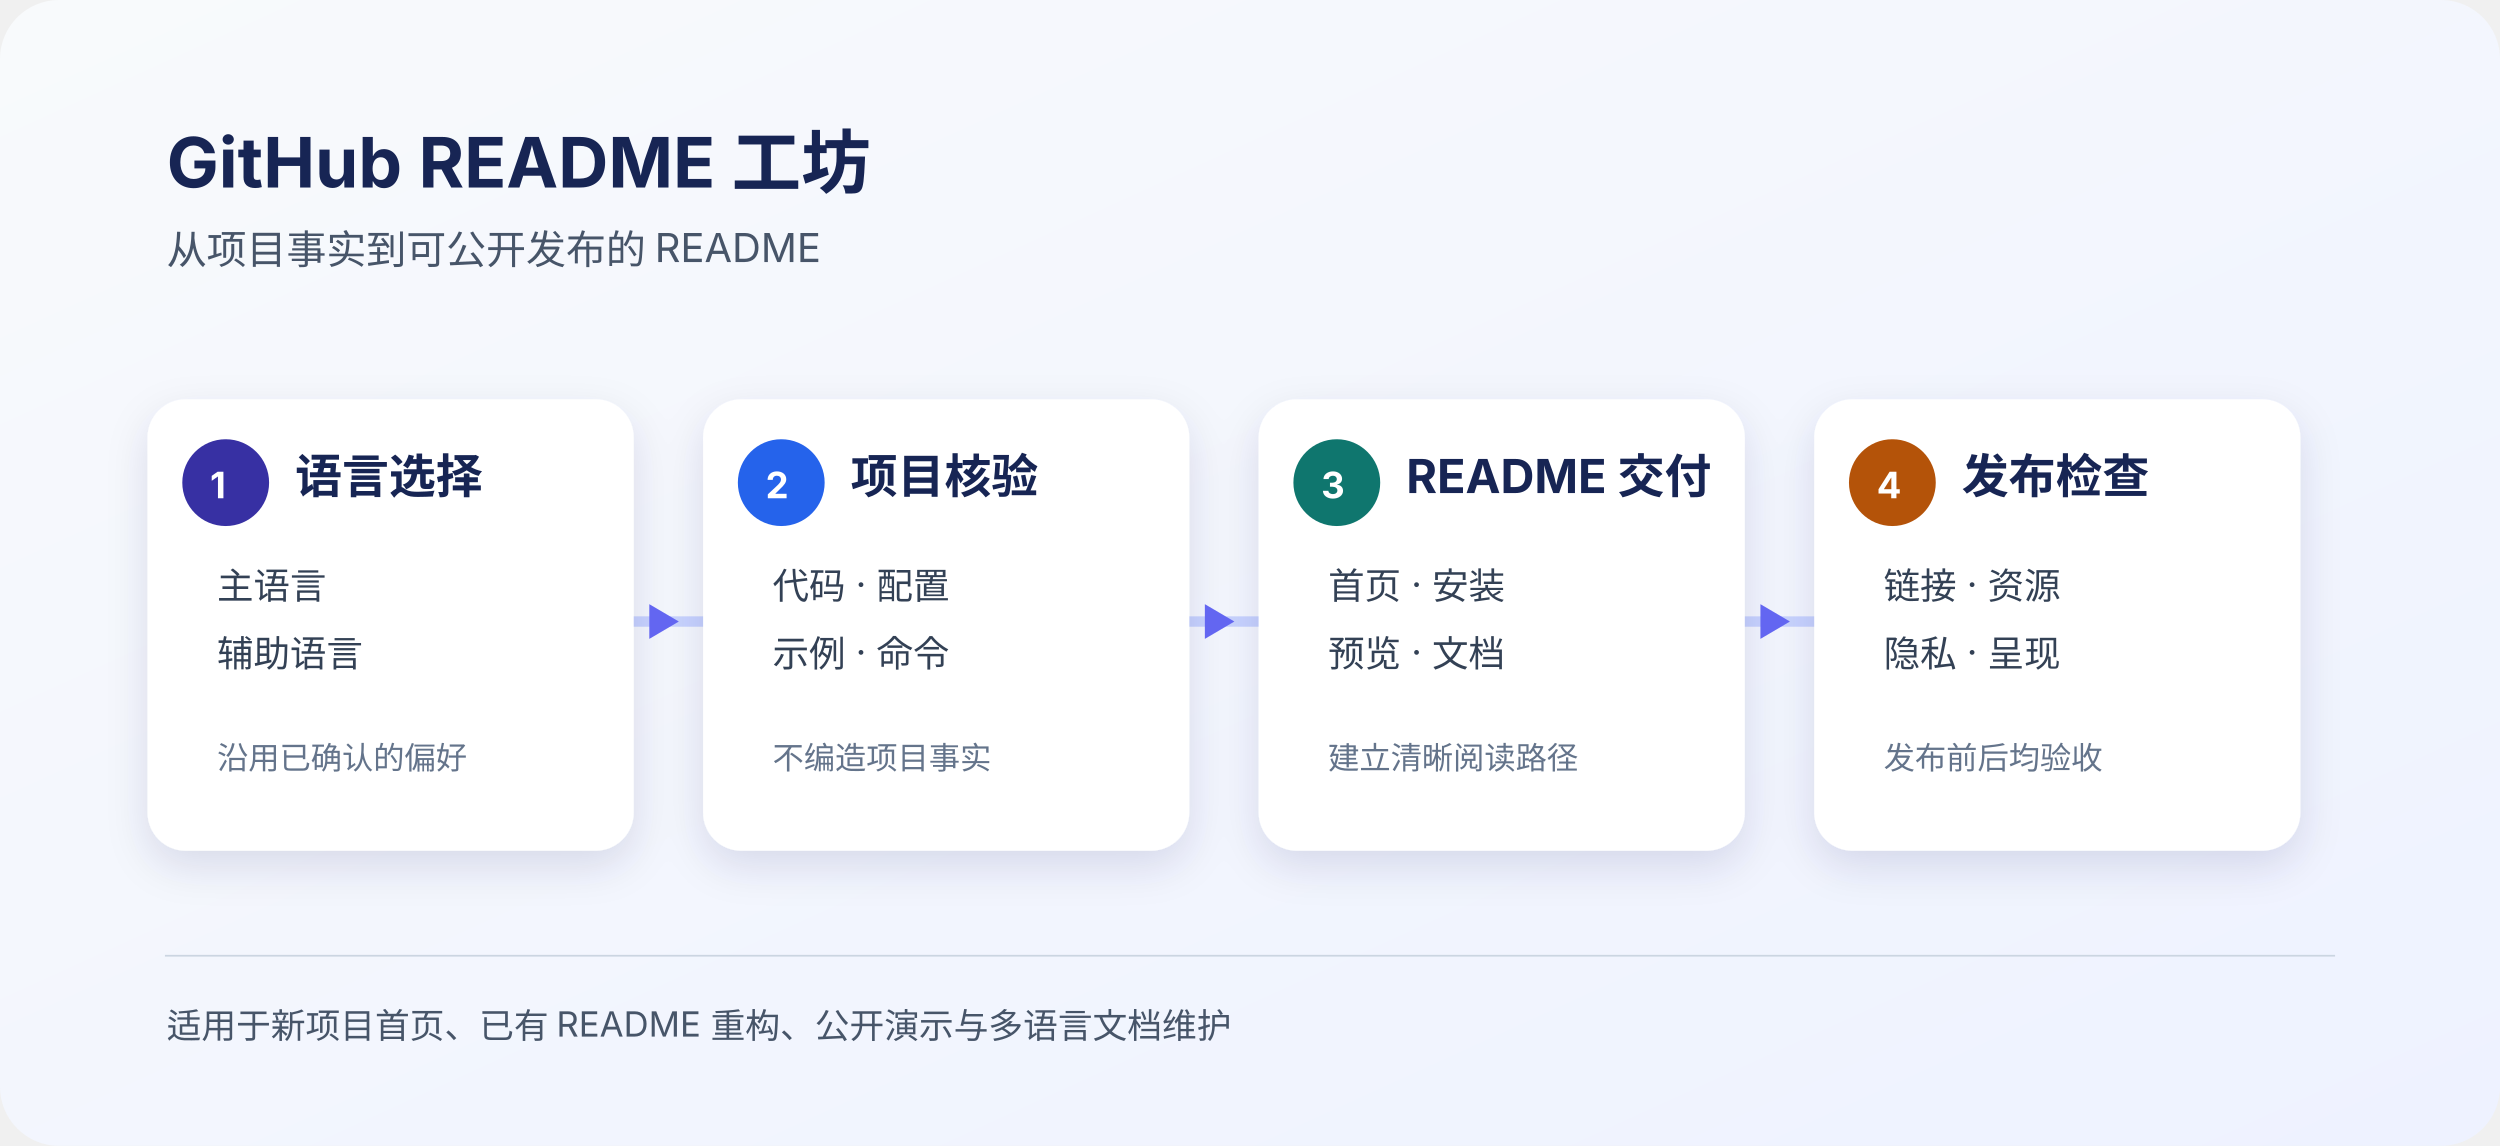
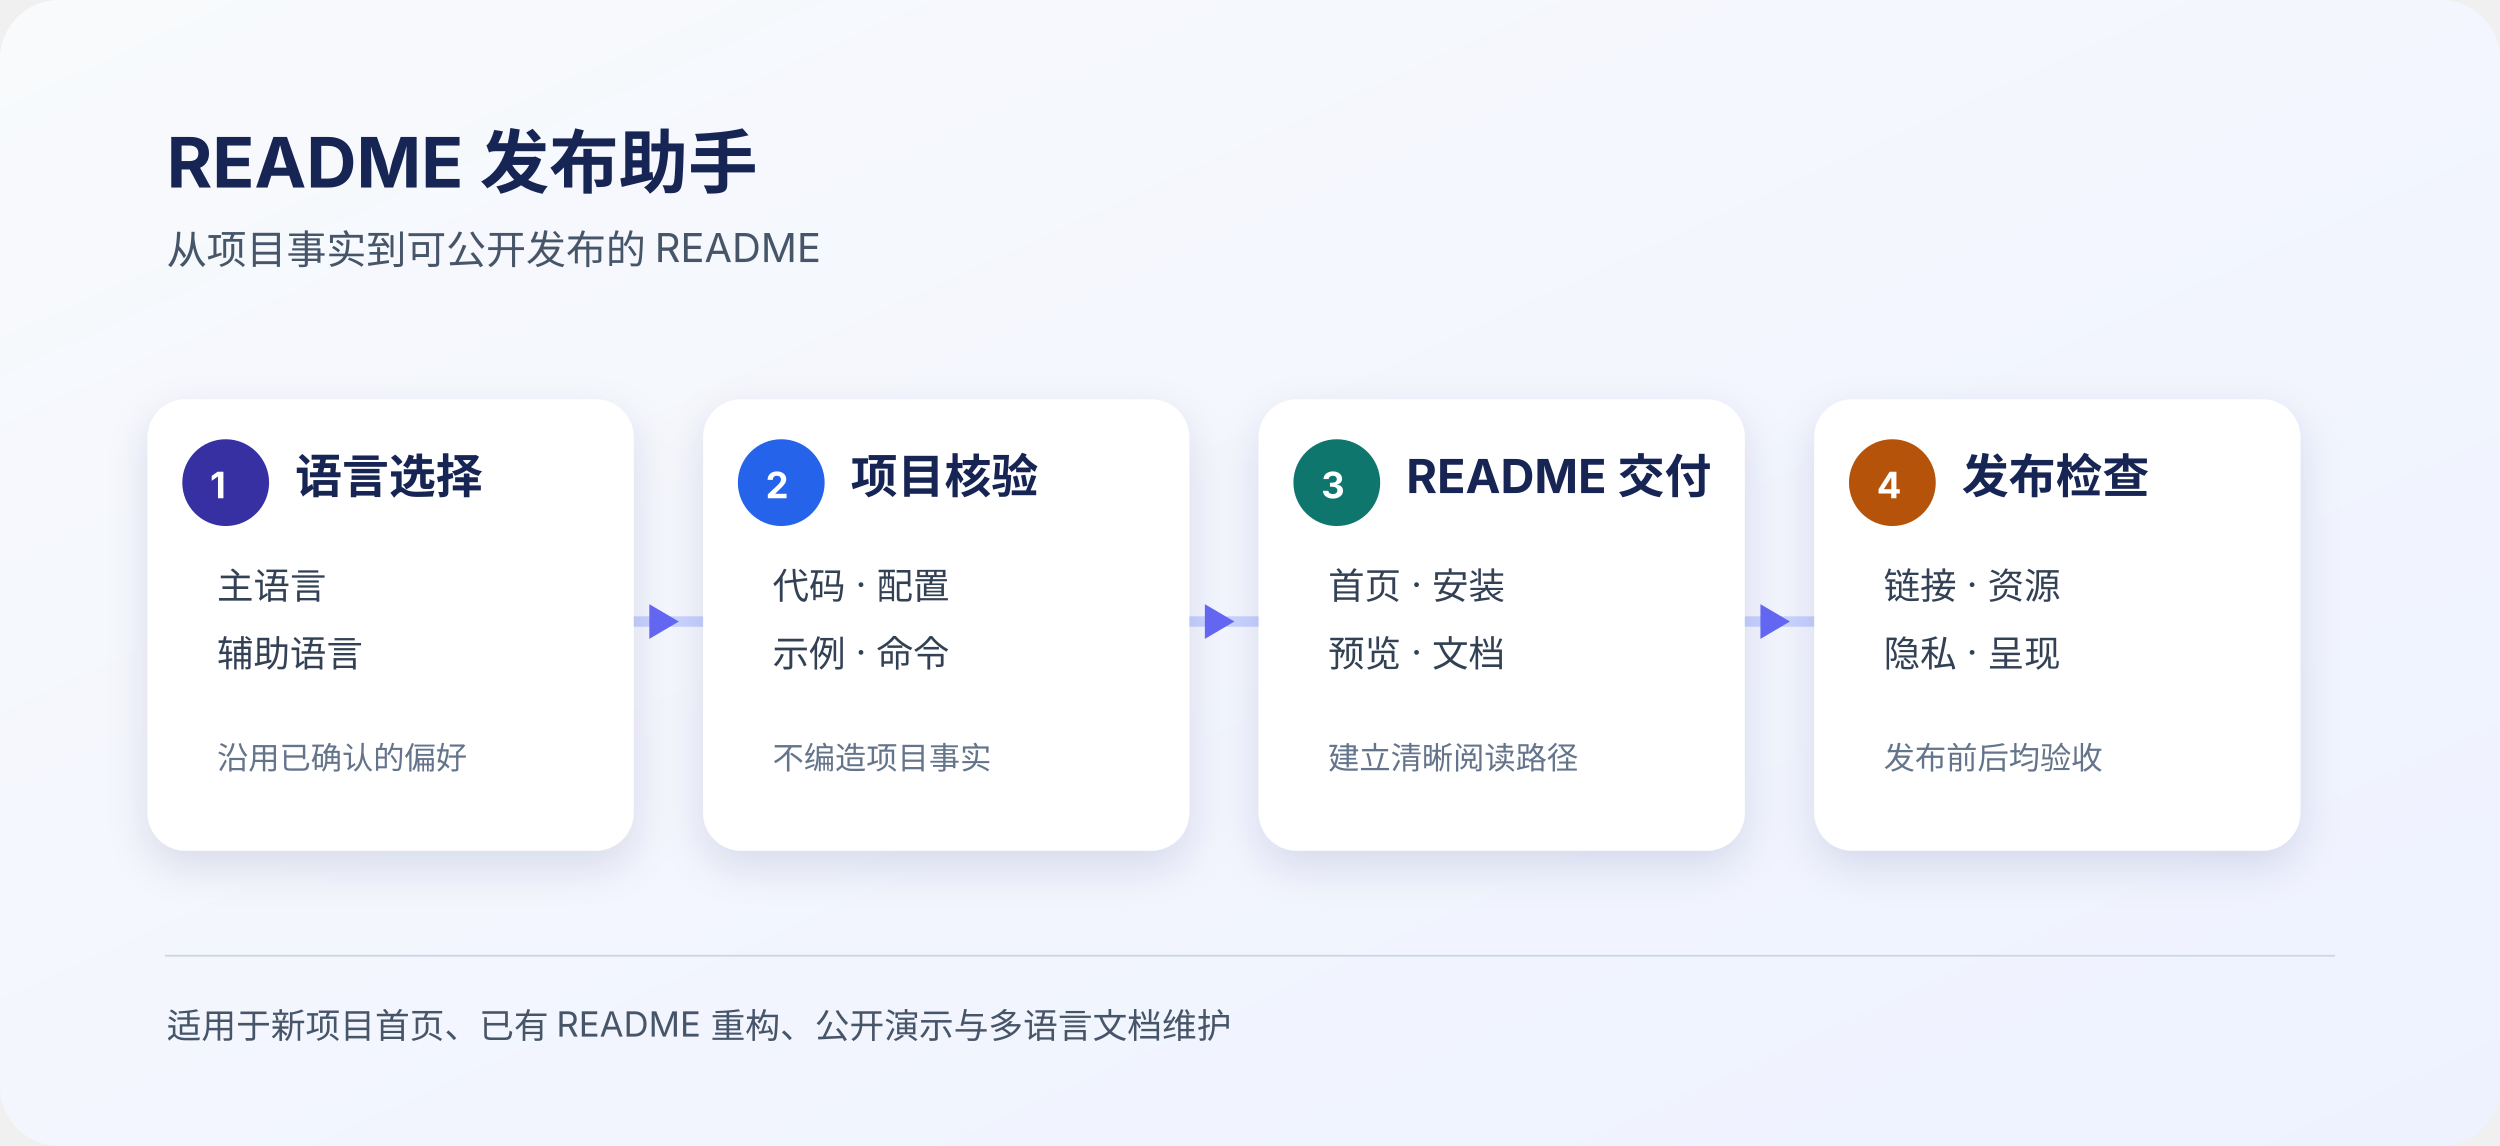
<svg xmlns="http://www.w3.org/2000/svg" width="1440" height="660" viewBox="0 0 1440 660" role="img" aria-labelledby="title desc">
  <defs>
    <linearGradient id="bg" x1="0" x2="1" y1="0" y2="1">
      <stop stop-color="#f8fafc" />
      <stop offset="1" stop-color="#eef2ff" />
    </linearGradient>
    <filter id="shadow" x="-20%" y="-30%" width="140%" height="180%">
      <feDropShadow dx="0" dy="9" stdDeviation="12" flood-color="#172554" flood-opacity=".12" />
    </filter>
  </defs>
  <rect width="1440" height="660" rx="34" fill="url(#bg)" />
  <g font-family="-apple-system,BlinkMacSystemFont,'Segoe UI','PingFang SC','Microsoft YaHei',sans-serif">
-     <text x="96" y="108" fill="#172554" font-size="40" font-weight="700">GitHub README 工坊</text>
+     <text x="96" y="108" fill="#172554" font-size="40" font-weight="700">README 发布助手</text>
    <text x="96" y="152" fill="#475569" font-size="23">从项目事实到可公开发布的 README</text>
    <path d="M303 358H1129" stroke="#c7d2fe" stroke-width="6" stroke-linecap="round" />
    <g filter="url(#shadow)">
      <rect x="85" y="230" width="280" height="260" rx="22" fill="#fff" />
      <rect x="405" y="230" width="280" height="260" rx="22" fill="#fff" />
      <rect x="725" y="230" width="280" height="260" rx="22" fill="#fff" />
      <rect x="1045" y="230" width="280" height="260" rx="22" fill="#fff" />
    </g>
    <g>
      <circle cx="130" cy="278" r="25" fill="#3730a3" />
      <text x="121" y="287" fill="#fff" font-size="21" font-weight="700">1</text>
      <text x="170" y="284" fill="#172554" font-size="27" font-weight="700">语言选择</text>
      <text x="125" y="345" fill="#334155" font-size="21">主语言</text>
      <text x="125" y="384" fill="#334155" font-size="21">辅助语言</text>
      <text x="125" y="443" fill="#64748b" font-size="18">沿用已确认的偏好</text>
      <circle cx="450" cy="278" r="25" fill="#2563eb" />
      <text x="441" y="287" fill="#fff" font-size="21" font-weight="700">2</text>
      <text x="490" y="284" fill="#172554" font-size="27" font-weight="700">项目核验</text>
      <text x="445" y="345" fill="#334155" font-size="21">代码 · 配置</text>
      <text x="445" y="384" fill="#334155" font-size="21">示例 · 命令</text>
      <text x="445" y="443" fill="#64748b" font-size="18">不编造项目事实</text>
      <circle cx="770" cy="278" r="25" fill="#0f766e" />
      <text x="761" y="287" fill="#fff" font-size="21" font-weight="700">3</text>
      <text x="810" y="284" fill="#172554" font-size="27" font-weight="700">README 交付</text>
      <text x="765" y="345" fill="#334155" font-size="21">首页 · 安装</text>
      <text x="765" y="384" fill="#334155" font-size="21">预览 · 文档</text>
      <text x="765" y="443" fill="#64748b" font-size="18">建立清晰阅读路径</text>
      <circle cx="1090" cy="278" r="25" fill="#b45309" />
      <text x="1081" y="287" fill="#fff" font-size="21" font-weight="700">4</text>
      <text x="1130" y="284" fill="#172554" font-size="27" font-weight="700">发布检查</text>
      <text x="1085" y="345" fill="#334155" font-size="21">链接 · 资源</text>
      <text x="1085" y="384" fill="#334155" font-size="21">隐私 · 呈现</text>
      <text x="1085" y="443" fill="#64748b" font-size="18">发布前后均验收</text>
    </g>
    <g fill="#6366f1">
      <path d="M374 348l17 10-17 10z" />
      <path d="M694 348l17 10-17 10z" />
      <path d="M1014 348l17 10-17 10z" />
    </g>
    <rect x="95" y="550" width="1250" height="1" fill="#cbd5e1" />
    <text x="96" y="598" fill="#475569" font-size="20">适用于新项目首页、已有 README 重构、公开演示与多语言文档维护</text>
  </g>
</svg>
